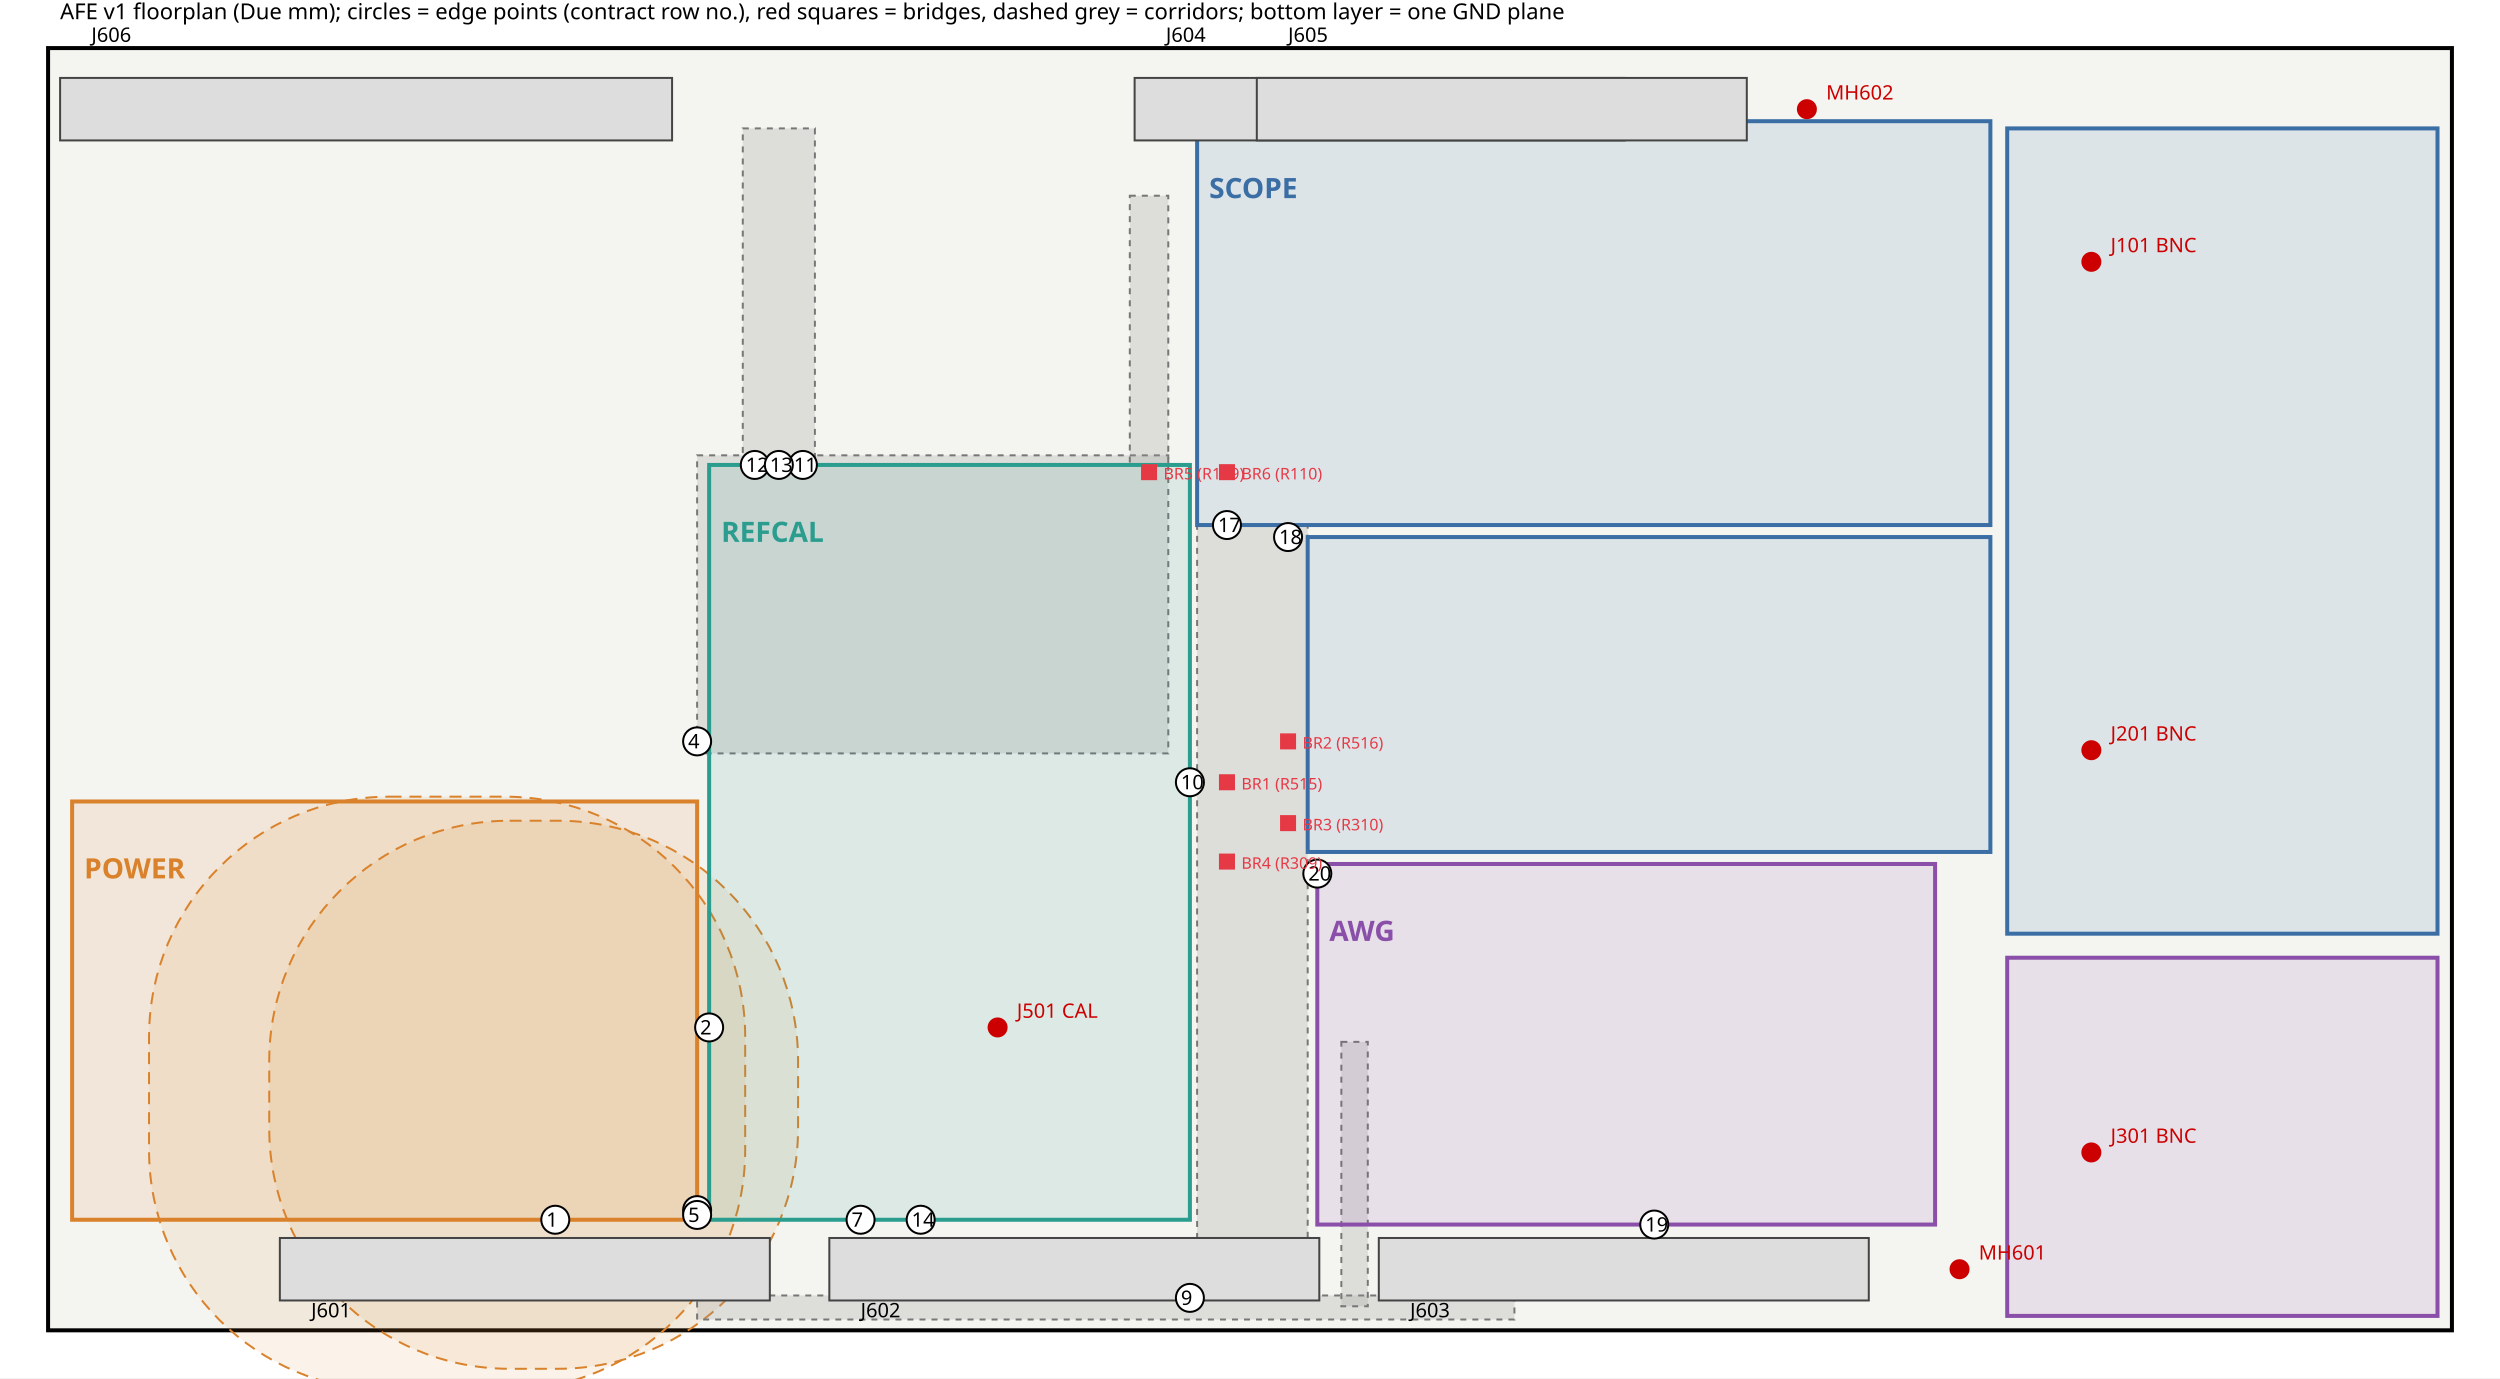
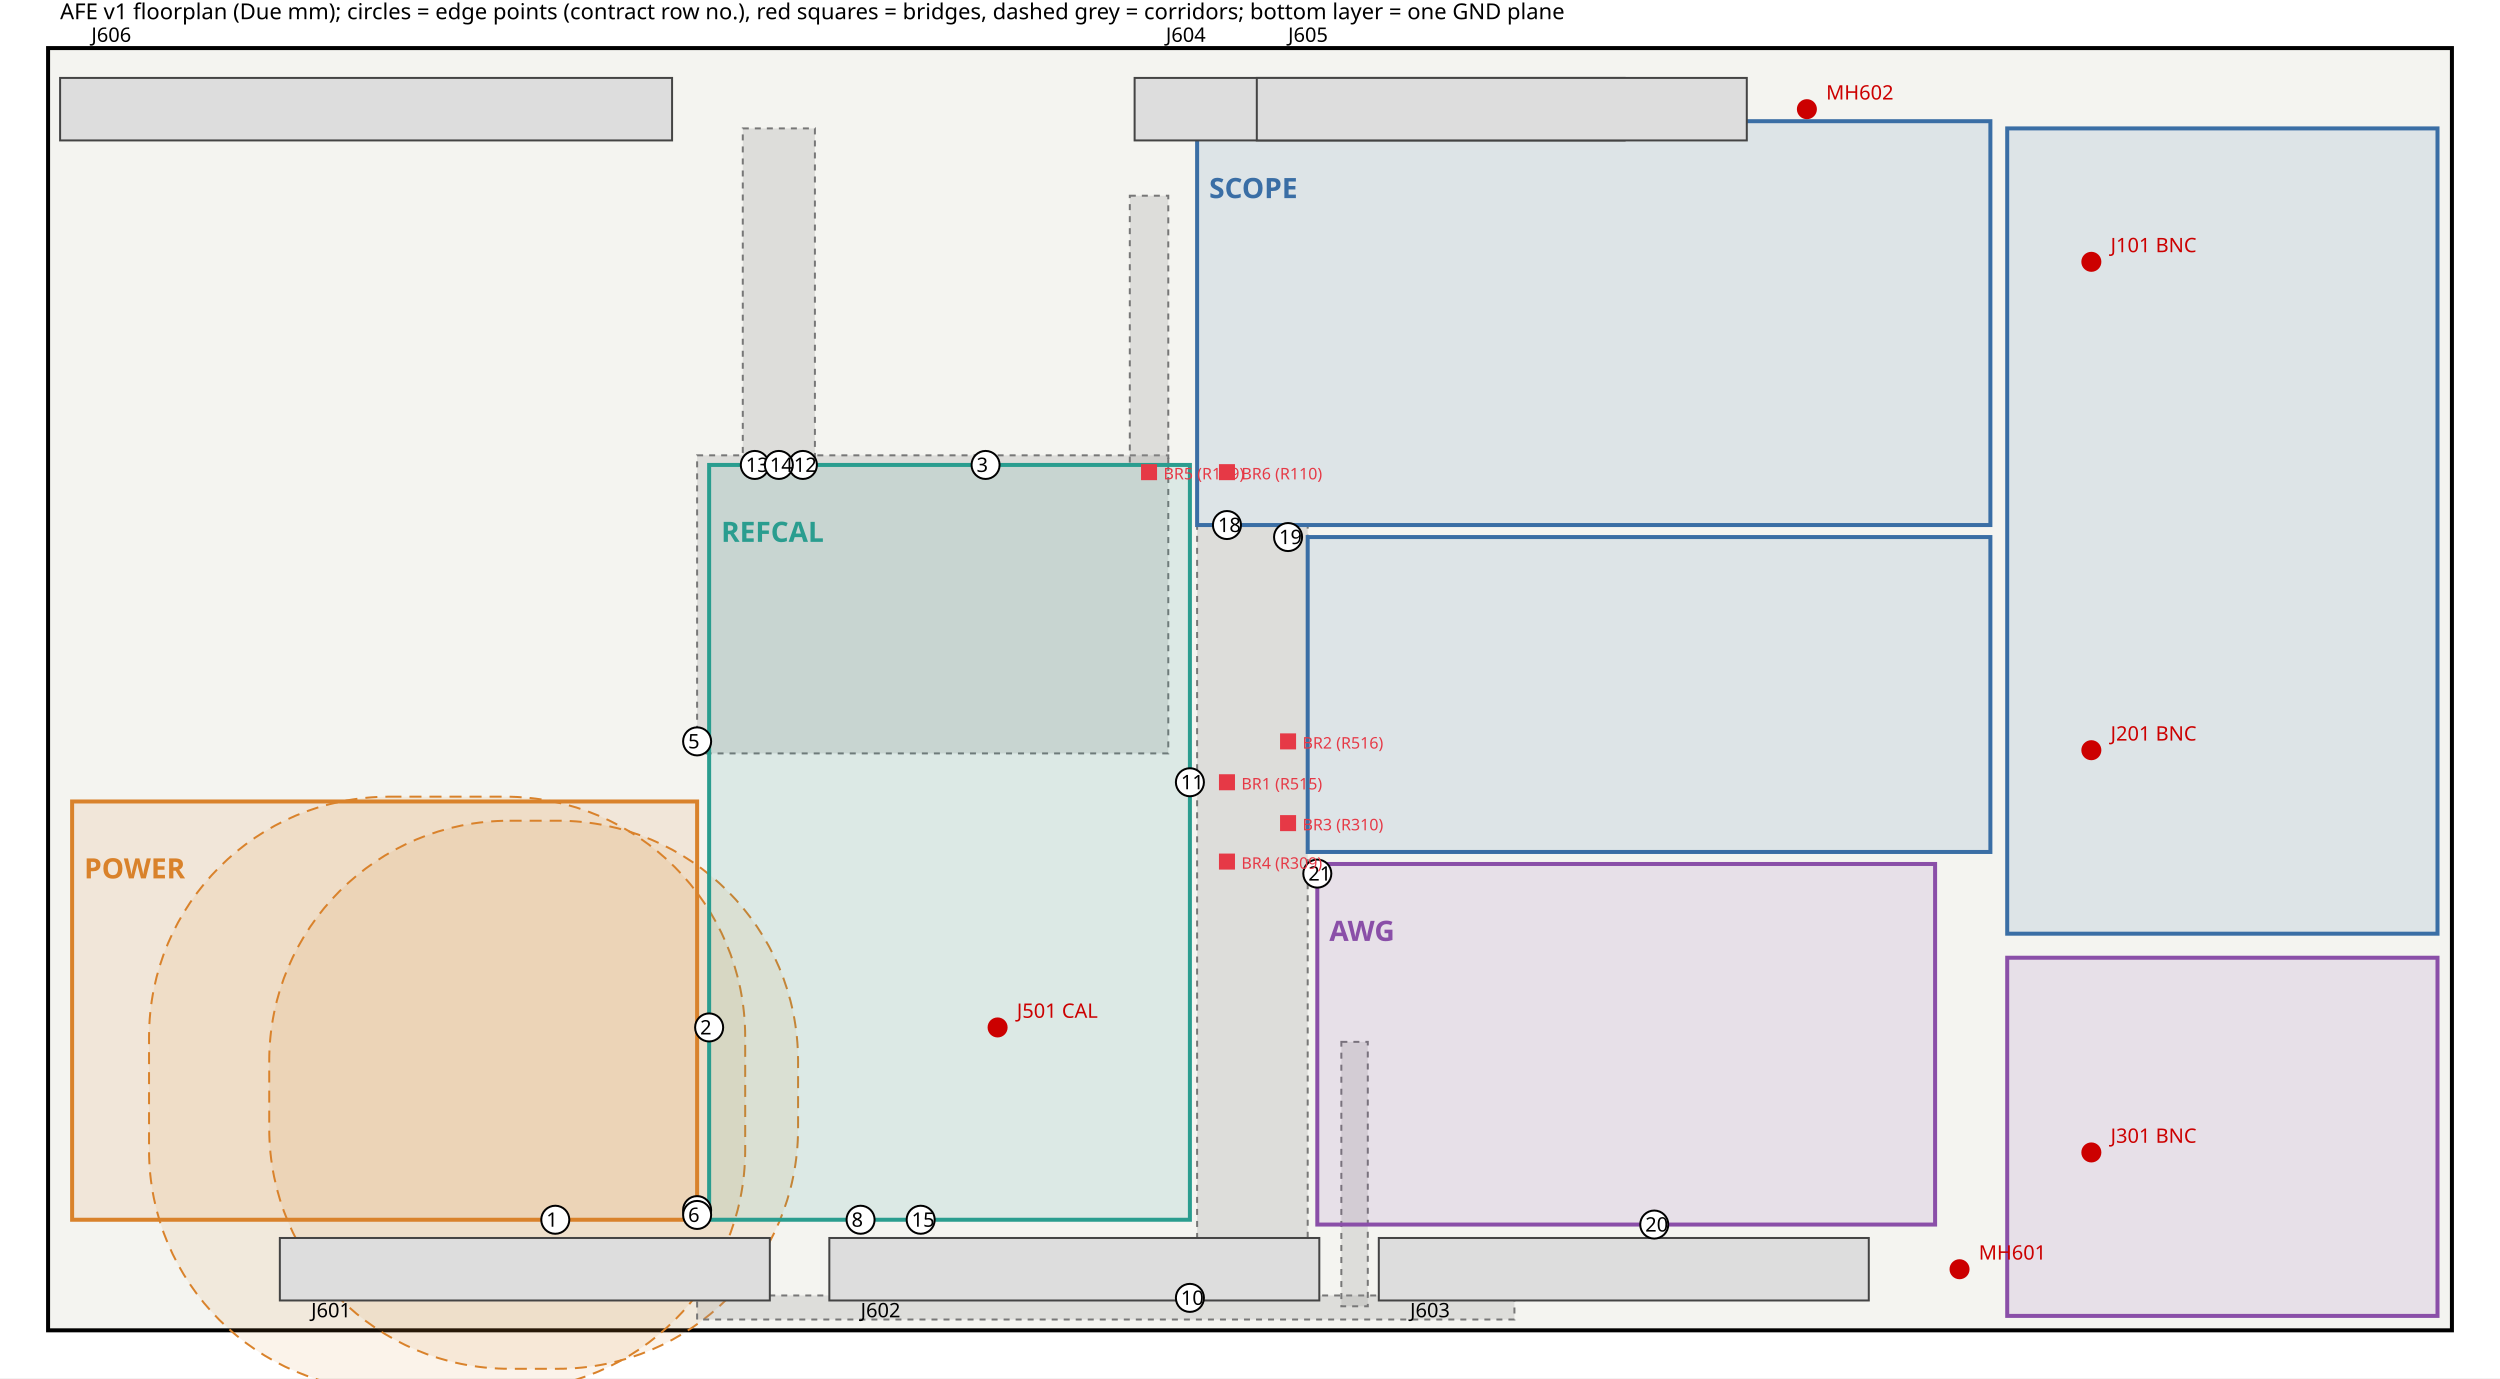
<svg xmlns="http://www.w3.org/2000/svg" width="1248" height="688" font-family="sans-serif">
  <rect width="1248" height="688" fill="#ffffff" />
  <rect x="24.0" y="24.0" width="1200.0" height="640.1" fill="#f4f4f0" stroke="#000" stroke-width="2" />
  <rect x="74.4" y="397.7" width="297.6" height="296.4" fill="#d9822b" fill-opacity="0.10" stroke="#d9822b" stroke-dasharray="6 4" rx="120.0" />
  <rect x="134.4" y="409.7" width="264.0" height="273.6" fill="#d9822b" fill-opacity="0.10" stroke="#d9822b" stroke-dasharray="6 4" rx="120.0" />
  <rect x="597.6" y="262.1" width="55.2" height="378.0" fill="#999" fill-opacity="0.25" stroke="#777" stroke-dasharray="3 3" />
  <rect x="348.0" y="646.7" width="408.0" height="12.0" fill="#999" fill-opacity="0.25" stroke="#777" stroke-dasharray="3 3" />
  <rect x="669.6" y="520.1" width="13.2" height="132.0" fill="#999" fill-opacity="0.25" stroke="#777" stroke-dasharray="3 3" />
  <rect x="348.0" y="227.3" width="235.2" height="148.8" fill="#999" fill-opacity="0.25" stroke="#777" stroke-dasharray="3 3" />
  <rect x="370.8" y="64.1" width="36.0" height="168.0" fill="#999" fill-opacity="0.25" stroke="#777" stroke-dasharray="3 3" />
  <rect x="564.0" y="97.7" width="19.2" height="134.4" fill="#999" fill-opacity="0.25" stroke="#777" stroke-dasharray="3 3" />
  <rect x="36.0" y="400.1" width="312.0" height="208.8" fill="#d9822b" fill-opacity="0.12" stroke="#d9822b" stroke-width="2" />
  <text x="42.0" y="438.5" font-size="14" fill="#d9822b" font-weight="bold">POWER</text>
  <rect x="354.0" y="232.1" width="240.0" height="376.8" fill="#2a9d8f" fill-opacity="0.12" stroke="#2a9d8f" stroke-width="2" />
  <text x="360.0" y="270.5" font-size="14" fill="#2a9d8f" font-weight="bold">REFCAL</text>
  <rect x="597.6" y="60.5" width="396.0" height="201.6" fill="#3a6ea5" fill-opacity="0.12" stroke="#3a6ea5" stroke-width="2" />
  <rect x="652.8" y="268.1" width="340.8" height="157.2" fill="#3a6ea5" fill-opacity="0.12" stroke="#3a6ea5" stroke-width="2" />
  <rect x="1002.0" y="64.1" width="214.8" height="402.0" fill="#3a6ea5" fill-opacity="0.12" stroke="#3a6ea5" stroke-width="2" />
  <text x="603.6" y="98.9" font-size="14" fill="#3a6ea5" font-weight="bold">SCOPE</text>
  <rect x="657.6" y="431.3" width="308.4" height="180.0" fill="#8a4fa8" fill-opacity="0.12" stroke="#8a4fa8" stroke-width="2" />
  <rect x="1002.0" y="478.1" width="214.8" height="178.8" fill="#8a4fa8" fill-opacity="0.12" stroke="#8a4fa8" stroke-width="2" />
  <text x="663.6" y="469.7" font-size="14" fill="#8a4fa8" font-weight="bold">AWG</text>
  <rect x="139.7" y="618.0" width="244.6" height="31.2" fill="#ddd" stroke="#444" />
  <text x="155.3" y="657.6" font-size="10" fill="#000" font-weight="normal">J601</text>
  <rect x="414.0" y="618.0" width="244.6" height="31.2" fill="#ddd" stroke="#444" />
  <text x="429.6" y="657.6" font-size="10" fill="#000" font-weight="normal">J602</text>
  <rect x="688.3" y="618.0" width="244.6" height="31.2" fill="#ddd" stroke="#444" />
  <text x="703.9" y="657.6" font-size="10" fill="#000" font-weight="normal">J603</text>
  <rect x="30.0" y="38.9" width="305.5" height="31.2" fill="#ddd" stroke="#444" />
  <text x="45.6" y="20.9" font-size="10" fill="#000" font-weight="normal">J606</text>
  <rect x="566.4" y="38.9" width="244.6" height="31.2" fill="#ddd" stroke="#444" />
  <text x="582.0" y="20.9" font-size="10" fill="#000" font-weight="normal">J604</text>
  <rect x="627.4" y="38.9" width="244.6" height="31.2" fill="#ddd" stroke="#444" />
  <text x="643.0" y="20.9" font-size="10" fill="#000" font-weight="normal">J605</text>
  <circle cx="1044.0" cy="575.3" r="5" fill="#c00" />
  <text x="1053.6" y="570.5" font-size="10" fill="#c00" font-weight="normal">J301 BNC</text>
  <circle cx="1044.0" cy="374.5" r="5" fill="#c00" />
  <text x="1053.6" y="369.7" font-size="10" fill="#c00" font-weight="normal">J201 BNC</text>
  <circle cx="1044.0" cy="130.7" r="5" fill="#c00" />
  <text x="1053.6" y="125.9" font-size="10" fill="#c00" font-weight="normal">J101 BNC</text>
  <circle cx="978.2" cy="633.6" r="5" fill="#c00" />
  <text x="987.8" y="628.8" font-size="10" fill="#c00" font-weight="normal">MH601</text>
  <circle cx="902.0" cy="54.5" r="5" fill="#c00" />
  <text x="911.6" y="49.7" font-size="10" fill="#c00" font-weight="normal">MH602</text>
  <circle cx="498.0" cy="512.9" r="5" fill="#c00" />
  <text x="507.6" y="508.1" font-size="10" fill="#c00" font-weight="normal">J501 CAL</text>
  <circle cx="277.2" cy="608.9" r="7" fill="#fff" stroke="#000" />
  <text x="272.7" y="612.4" font-size="10">1</text>
  <circle cx="354.0" cy="512.9" r="7" fill="#fff" stroke="#000" />
  <text x="349.5" y="516.4" font-size="10">2</text>
+   <circle cx="492.0" cy="232.1" r="7" fill="#fff" stroke="#000" />
+   <text x="487.5" y="235.6" font-size="10">3</text>
  <circle cx="348.0" cy="604.1" r="7" fill="#fff" stroke="#000" />
-   <text x="343.5" y="607.6" font-size="10">3</text>
+   <text x="343.5" y="607.6" font-size="10">4</text>
  <circle cx="348.0" cy="370.1" r="7" fill="#fff" stroke="#000" />
-   <text x="343.5" y="373.6" font-size="10">4</text>
+   <text x="343.5" y="373.6" font-size="10">5</text>
  <circle cx="348.0" cy="606.5" r="7" fill="#fff" stroke="#000" />
-   <text x="343.5" y="610.0" font-size="10">5</text>
+   <text x="343.5" y="610.0" font-size="10">6</text>
  <circle cx="429.6" cy="608.9" r="7" fill="#fff" stroke="#000" />
-   <text x="425.1" y="612.4" font-size="10">7</text>
+   <text x="425.1" y="612.4" font-size="10">8</text>
  <circle cx="594.0" cy="647.9" r="7" fill="#fff" stroke="#000" />
-   <text x="589.5" y="651.4" font-size="10">9</text>
+   <text x="589.5" y="651.4" font-size="10">10</text>
  <circle cx="594.0" cy="390.5" r="7" fill="#fff" stroke="#000" />
-   <text x="589.5" y="394.0" font-size="10">10</text>
+   <text x="589.5" y="394.0" font-size="10">11</text>
  <circle cx="400.8" cy="232.1" r="7" fill="#fff" stroke="#000" />
-   <text x="396.3" y="235.6" font-size="10">11</text>
+   <text x="396.3" y="235.6" font-size="10">12</text>
  <circle cx="376.8" cy="232.1" r="7" fill="#fff" stroke="#000" />
-   <text x="372.3" y="235.6" font-size="10">12</text>
+   <text x="372.3" y="235.6" font-size="10">13</text>
  <circle cx="388.8" cy="232.1" r="7" fill="#fff" stroke="#000" />
-   <text x="384.3" y="235.6" font-size="10">13</text>
+   <text x="384.3" y="235.6" font-size="10">14</text>
  <circle cx="459.6" cy="608.9" r="7" fill="#fff" stroke="#000" />
-   <text x="455.1" y="612.4" font-size="10">14</text>
+   <text x="455.1" y="612.4" font-size="10">15</text>
  <circle cx="612.5" cy="262.1" r="7" fill="#fff" stroke="#000" />
-   <text x="608.0" y="265.6" font-size="10">17</text>
+   <text x="608.0" y="265.6" font-size="10">18</text>
  <circle cx="643.0" cy="268.1" r="7" fill="#fff" stroke="#000" />
-   <text x="638.5" y="271.6" font-size="10">18</text>
+   <text x="638.5" y="271.6" font-size="10">19</text>
  <circle cx="825.8" cy="611.3" r="7" fill="#fff" stroke="#000" />
-   <text x="821.3" y="614.8" font-size="10">19</text>
+   <text x="821.3" y="614.8" font-size="10">20</text>
  <circle cx="657.6" cy="436.1" r="7" fill="#fff" stroke="#000" />
-   <text x="653.1" y="439.6" font-size="10">20</text>
+   <text x="653.1" y="439.6" font-size="10">21</text>
  <rect x="608.5" y="386.5" width="8" height="8" fill="#e63946" />
  <text x="619.7" y="394.1" font-size="8" fill="#e63946" font-weight="normal">BR1 (R515)</text>
  <rect x="639.0" y="366.1" width="8" height="8" fill="#e63946" />
  <text x="650.2" y="373.7" font-size="8" fill="#e63946" font-weight="normal">BR2 (R516)</text>
  <rect x="639.0" y="406.9" width="8" height="8" fill="#e63946" />
  <text x="650.2" y="414.5" font-size="8" fill="#e63946" font-weight="normal">BR3 (R310)</text>
  <rect x="608.5" y="426.1" width="8" height="8" fill="#e63946" />
  <text x="619.7" y="433.7" font-size="8" fill="#e63946" font-weight="normal">BR4 (R309)</text>
  <rect x="569.6" y="231.7" width="8" height="8" fill="#e63946" />
  <text x="580.8" y="239.3" font-size="8" fill="#e63946" font-weight="normal">BR5 (R109)</text>
  <rect x="608.5" y="231.7" width="8" height="8" fill="#e63946" />
  <text x="619.7" y="239.3" font-size="8" fill="#e63946" font-weight="normal">BR6 (R110)</text>
  <text x="30.0" y="9.6" font-size="11" fill="#000" font-weight="normal">AFE v1 floorplan (Due mm); circles = edge points (contract row no.), red squares = bridges, dashed grey = corridors; bottom layer = one GND plane</text>
</svg>
